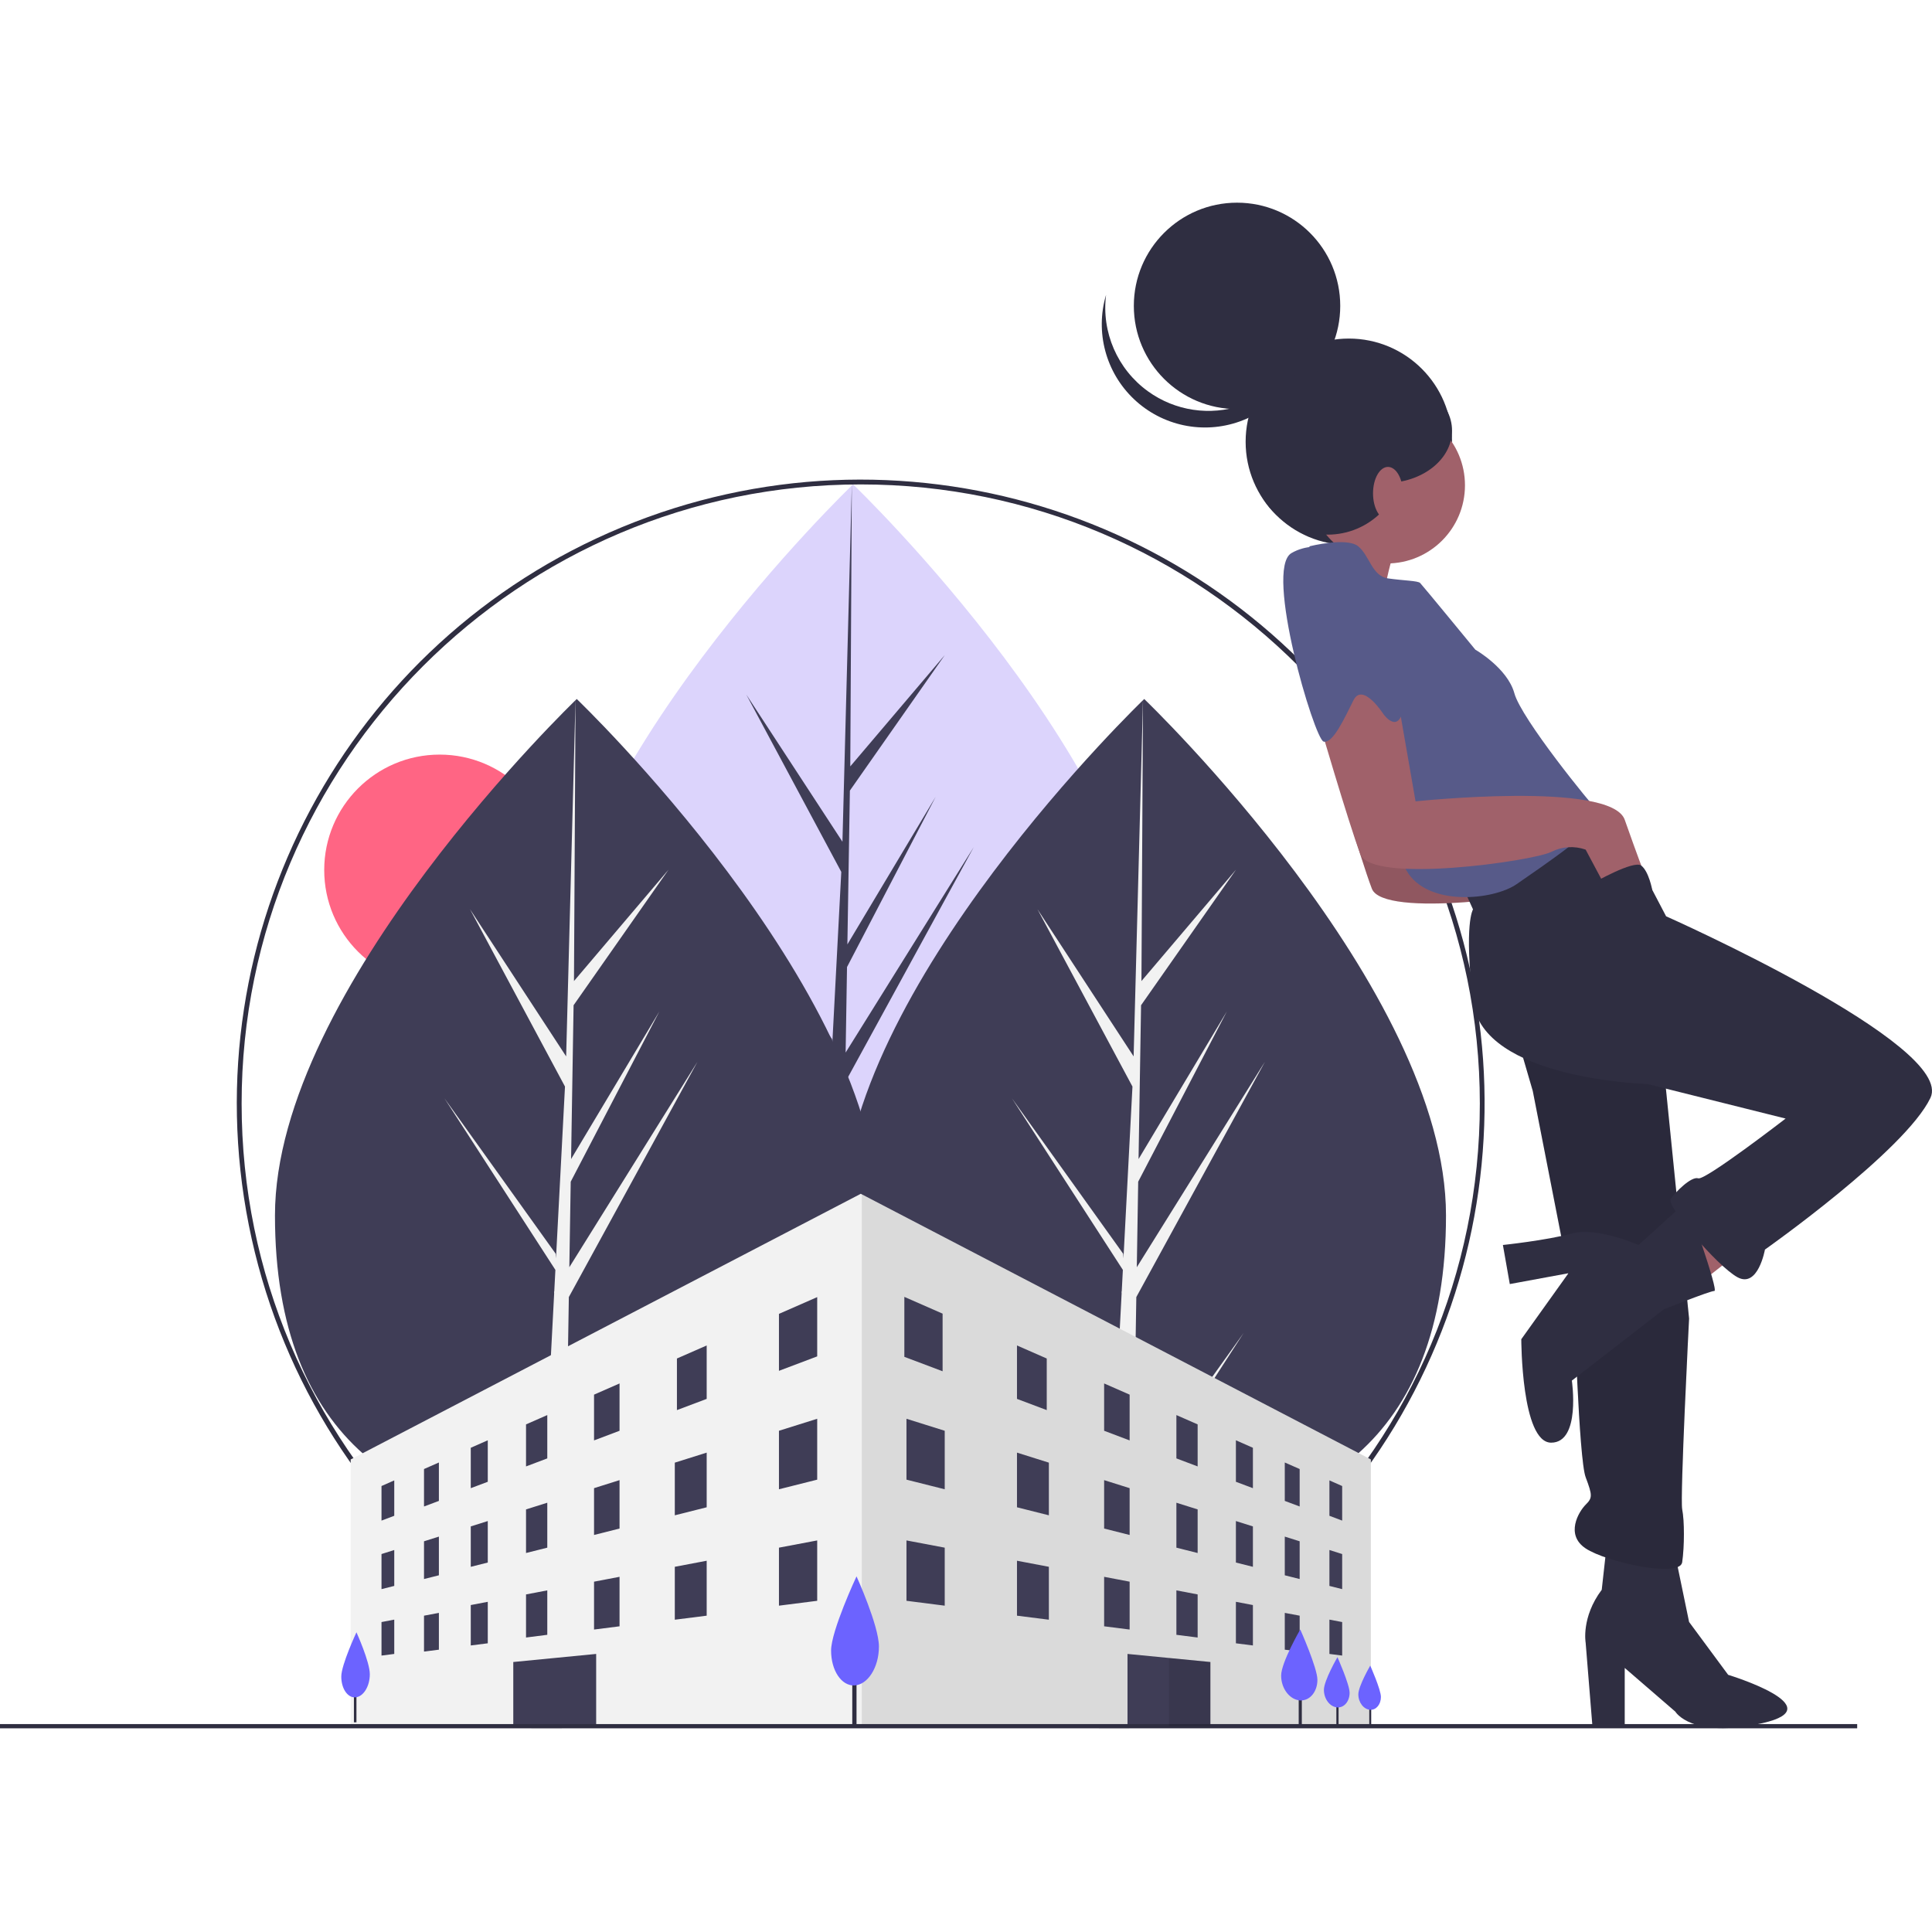
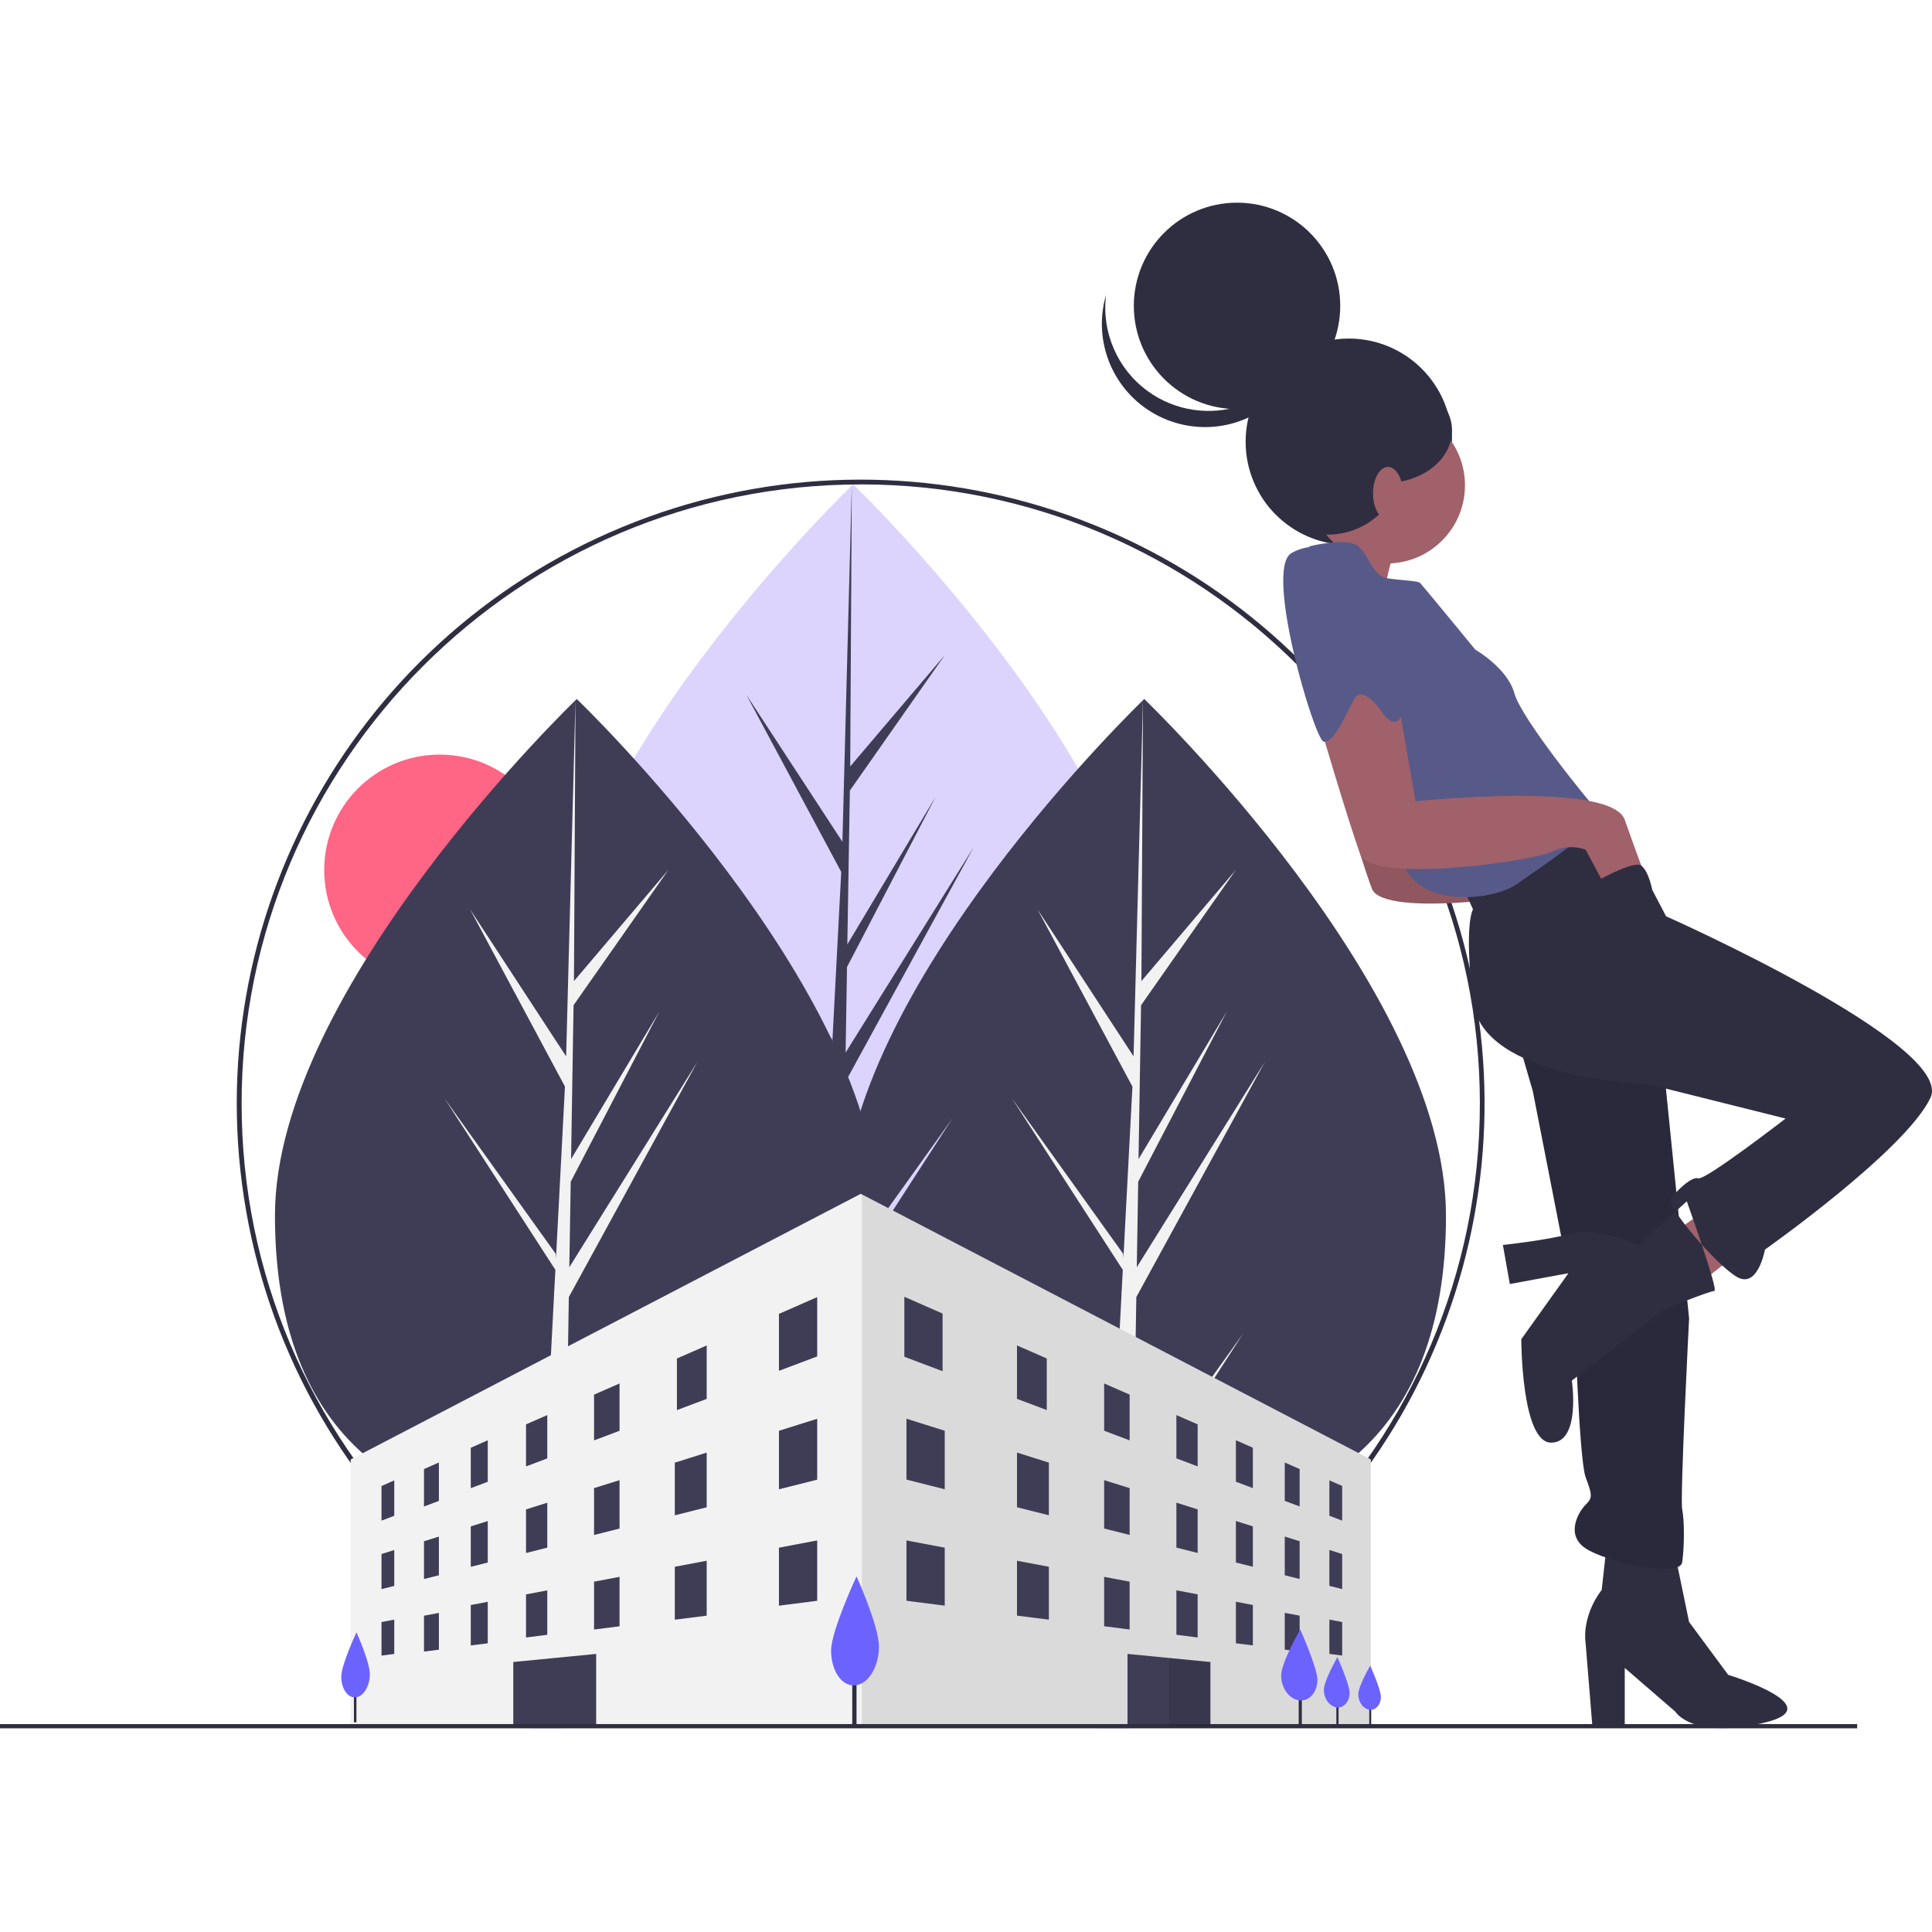
- <svg xmlns="http://www.w3.org/2000/svg" data-name="Layer 1" viewBox="0 0 921.176 727.902" width="100" height="100">
+ <svg xmlns="http://www.w3.org/2000/svg" width="100" height="100" viewBox="0 0 921.176 727.902">
  <circle cx="209.629" cy="318.196" r="55.042" fill="#ff6584" />
-   <path fill="#dcd4fc" d="M550.62 380.518c0 108.364-64.421 146.201-143.888 146.201s-143.889-37.837-143.889-146.201 143.889-246.221 143.889-246.221S550.62 272.153 550.62 380.517z" />
-   <path fill="#3f3d56" d="M401.49 510.143l1.473-90.692 61.329-112.198-61.098 97.972.663-40.779 42.267-81.174-42.092 70.383 1.192-73.342 45.261-64.625-45.074 53.092.744-134.483-4.678 178.031.385-7.344-46.018-70.437 45.28 84.535-4.288 81.911-.128-2.174-53.049-74.125 52.889 81.805-.537 10.244-.096.154.044.841-10.878 207.814h14.534l1.744-107.34 52.759-81.605-52.628 73.536z" />
-   <path fill="#3f3d56" d="M689.452 482.869c0 108.364-64.421 146.2-143.888 146.2s-143.889-37.836-143.889-146.2 143.889-246.222 143.889-246.222S689.452 374.504 689.452 482.87z" />
-   <path fill="#f2f2f2" d="M540.322 612.493l1.474-90.691 61.328-112.198-61.097 97.971.662-40.778 42.268-81.174-42.093 70.382v.001l1.192-73.343 45.261-64.624-45.074 53.092.745-134.484-4.679 178.032.385-7.344-46.018-70.437 45.28 84.535-4.288 81.91-.128-2.174-53.049-74.124 52.889 81.805-.536 10.244-.097.154.044.841-10.878 207.813h14.534l1.744-107.34 52.759-81.604-52.628 73.535z" />
-   <path fill="#3f3d56" d="M418.881 482.869c0 108.364-64.42 146.2-143.888 146.2s-143.888-37.836-143.888-146.2 143.888-246.222 143.888-246.222S418.88 374.504 418.88 482.87z" />
-   <path fill="#f2f2f2" d="M269.751 612.493l1.474-90.691 61.329-112.198-61.098 97.971.662-40.778 42.268-81.174-42.092 70.382v.001l1.191-73.343 45.261-64.624-45.074 53.092.745-134.484-4.678 178.032.384-7.344-46.017-70.437 45.279 84.535-4.288 81.91-.127-2.174-53.05-74.124 52.889 81.805-.536 10.244-.096.154.044.841-10.879 207.813h14.534l1.744-107.34 52.76-81.604-52.629 73.535z" />
-   <path fill="#2f2e41" d="M410.395 726.987a297.461 297.461 0 1 1 210.335-87.125 295.513 295.513 0 0 1-210.335 87.125zm0-592.65c-162.768 0-295.19 132.42-295.19 295.189s132.422 295.19 295.19 295.19 295.19-132.422 295.19-295.19-132.423-295.19-295.19-295.19z" />
-   <path fill="#f2f2f2" d="M653.626 599.234v126.671H167.207V599.234l243.209-126.672.507.263 242.703 126.409z" />
-   <path d="M653.626 599.234v126.671H410.923v-253.08l242.703 126.409z" opacity=".1" />
-   <path fill="#3f3d56" d="M389.642 550.085l-18.24 6.887v-27.154l18.24-7.995v28.262zM187.981 626.088l-6.08 2.299v-16.486l6.08-2.688v16.875zM209.262 618.994l-7.094 2.659v-17.859l7.094-3.114v18.314zM232.569 609.874l-8.107 3.049V593.66l8.107-3.568v19.782zM260.944 598.727l-10.134 3.825v-20.039l10.134-4.446v20.66zM295.398 585.553l-12.16 4.596v-21.823l12.16-5.334v22.561zM336.947 570.352l-14.187 5.345v-24.599l14.187-6.219v25.473zM187.981 659.529l-6.08 1.529v-16.729l6.08-1.923v17.123zM209.262 654.463l-7.094 1.776v-17.99l7.094-2.236v18.45zM232.569 648.382l-8.107 2.037v-19.264l8.107-2.557v19.784zM260.944 641.289l-10.134 2.545v-20.786l10.134-3.189v21.43zM295.398 632.168l-12.16 3.069v-22.323l12.16-3.825v23.079zM336.947 622.035l-15.201 3.823v-25.104l15.201-4.783v26.064zM389.642 608.861l-18.24 4.585v-27.893l18.24-5.722v29.03zM389.642 666.623l-18.24 2.322v-27.656l18.24-3.45v28.784zM187.981 691.957l-6.08.782v-15.982l6.08-1.159v16.359zM209.262 689.931l-7.094.894v-17.108l7.094-1.331v17.545zM232.569 686.89l-8.107 1.026V668.65l8.107-1.545v19.785zM260.944 682.837l-10.134 1.295v-20.549l10.134-1.933v21.187zM295.398 678.783l-12.16 1.543v-22.823l12.16-2.316v23.596zM336.947 673.717l-15.201 1.921v-25.229l15.201-2.885v26.193zM633.865 626.088l6.081 2.299v-16.486l-6.081-2.688v16.875zM612.584 618.994l7.094 2.659v-17.859l-7.094-3.114v18.314zM589.277 609.874l8.107 3.049V593.66l-8.107-3.568v19.782zM560.902 598.727l10.134 3.825v-20.039l-10.134-4.446v20.66zM526.448 585.553l12.16 4.596v-21.823l-12.16-5.334v22.561zM484.899 570.352l14.188 5.345v-24.599l-14.188-6.219v25.473zM633.865 659.529l6.081 1.529v-16.729l-6.081-1.923v17.123zM612.584 654.463l7.094 1.776v-17.99l-7.094-2.236v18.45zM589.277 648.382l8.107 2.037v-19.264l-8.107-2.557v19.784zM560.902 641.289l10.134 2.545v-20.786l-10.134-3.189v21.43zM526.448 632.168l12.16 3.069v-22.323l-12.16-3.825v23.079zM484.899 622.035l15.201 3.823v-25.104l-15.201-4.783v26.064zM432.204 608.861l18.241 4.585v-27.893l-18.241-5.722v29.03zM432.204 666.623l18.241 2.322v-27.656l-18.241-3.45v28.784zM633.865 691.957l6.081.782v-15.982l-6.081-1.159v16.359zM612.584 689.931l7.094.894v-17.108l-7.094-1.331v17.545zM589.277 686.89l8.107 1.026V668.65l-8.107-1.545v19.785zM560.902 682.837l10.134 1.295v-20.549l-10.134-1.933v21.187zM526.448 678.783l12.16 1.543v-22.823l-12.16-2.316v23.596zM484.899 673.717l15.201 1.921v-25.229l-15.201-2.885v26.193zM449.431 557.179l-18.24-6.879v-28.589l18.24 7.998v27.47z" />
-   <path fill="#2f2e41" d="M619.22 703.349h1.487v23.789h-1.487zM637.171 709.825h1.054v16.857h-1.054zM652.866 711.883h.926v14.815h-.926z" />
-   <path fill="#3f3d56" d="M577.116 695.808v30.604l-19.76-.03-19.761-.031v-34.394l19.761 1.926 19.76 1.925zM244.73 726.412l39.521-.063v-34.392l-39.521 3.847v30.608z" />
-   <path fill="#2f2e41" d="M0 725.399h885.5v2.027H0z" />
-   <path d="M577.116 695.808v30.604l-19.76-.03v-32.499l19.76 1.925z" opacity=".1" />
-   <path fill="#2f2e41" d="M406.363 698.544h2.027v28.374h-2.027z" />
-   <path fill="#6c63ff" d="M419.072 688.443c0 9.943-5.311 18.24-11.696 18.525-6.207.277-11.114-7.163-11.114-16.612s12.128-35.387 12.128-35.387 10.682 23.53 10.682 33.474z" />
-   <path fill="#2f2e41" d="M168.746 707.638h1.209v16.925h-1.209z" />
-   <path fill="#6c63ff" d="M176.327 701.612c0 5.931-3.168 10.88-6.976 11.05-3.703.166-6.63-4.272-6.63-9.908s7.234-21.107 7.234-21.107 6.372 14.035 6.372 19.965zM628.141 704.288c0 5.64-3.554 10.046-8.177 9.829-4.91-.23-9.117-5.525-9.117-11.814s9.117-22 9.117-22 8.177 18.344 8.177 23.985zM643.492 710.49c0 3.996-2.518 7.118-5.794 6.965-3.479-.164-6.46-3.916-6.46-8.372s6.46-15.588 6.46-15.588 5.794 12.998 5.794 16.995zM658.422 712.468c0 3.512-2.214 6.256-5.093 6.121-3.057-.143-5.678-3.44-5.678-7.357s5.678-13.701 5.678-13.701 5.093 11.424 5.093 14.937z" />
-   <path fill="#a0616a" d="M665.618 163.25s-9.864 29.592-4.384 36.168-32.879-19.728-32.879-19.728l20.823-24.111z" />
+   <path fill="#dcd4fc" d="M550.62 380.52c0 108.36-64.42 146.2-143.9 146.2s-143.88-37.84-143.88-146.2 143.9-246.22 143.9-246.22S550.6 272.15 550.6 380.52z" />
+   <path fill="#3f3d56" d="M401.5 510.14l1.46-90.7 61.33-112.2-61.1 97.98.66-40.77 42.26-81.18-42.1 70.38 1.2-73.34 45.27-64.6-45.1 53.08.76-134.48-4.68 178.03.38-7.35-46.02-70.43 45.28 84.53-4.28 81.9-.13-2.16-53.04-74.13 52.9 81.8-.55 10.24-.08.16.04.84-10.88 207.8h14.54l1.74-107.33 52.76-81.6-52.63 73.54zM689.45 482.87c0 108.36-64.42 146.2-143.9 146.2s-143.88-37.84-143.88-146.2 143.9-246.22 143.9-246.22S689.44 374.5 689.44 482.87z" />
+   <path fill="#f2f2f2" d="M540.32 612.5l1.48-90.7 61.32-112.2-61.1 97.98.67-40.78 42.26-81.18-42.1 70.4 1.2-73.36 45.26-64.62-45.08 53.1.75-134.5-4.7 178.04.4-7.35-46.02-70.43 45.28 84.53-4.3 81.9-.12-2.16-53.05-74.13 52.88 81.8-.54 10.25-.1.15.05.84-10.9 207.8h14.55l1.74-107.34 52.75-81.6-52.63 73.53z" />
+   <path fill="#3f3d56" d="M418.88 482.87c0 108.36-64.42 146.2-143.9 146.2S131.1 591.23 131.1 482.87 275 236.65 275 236.65 418.87 374.5 418.87 482.87z" />
+   <path fill="#f2f2f2" d="M269.75 612.5l1.47-90.7 61.33-112.2-61.1 97.98.67-40.78 42.27-81.18-42.1 70.4 1.18-73.36 45.27-64.62-45.08 53.1.75-134.5-4.68 178.04.38-7.35-46-70.43 45.26 84.53-4.28 81.9-.13-2.16-53.05-74.13 52.9 81.8-.55 10.25-.1.15.05.84-10.88 207.8h14.54l1.74-107.34 52.76-81.6-52.63 73.53z" />
+   <path fill="#2f2e41" d="M410.4 727a297.46 297.46 0 1 1 210.33-87.14A295.5 295.5 0 0 1 410.4 727zm0-592.66c-162.77 0-295.2 132.42-295.2 295.2S247.63 724.7 410.4 724.7s295.2-132.43 295.2-295.2-132.44-295.18-295.2-295.18z" />
+   <path fill="#f2f2f2" d="M653.63 599.23V725.9H167.2V599.24l243.22-126.67.5.27 242.7 126.4z" />
+   <path d="M653.63 599.23V725.9h-242.7V472.84l242.7 126.4z" opacity=".1" />
+   <path fill="#3f3d56" d="M389.64 550.1l-18.24 6.87v-27.15l18.24-8v28.26zm-201.66 76l-6.08 2.3v-16.5l6.08-2.7v16.9zm21.28-7.1l-7.1 2.65V603.8l7.1-3.12v18.3zm23.3-9.13l-8.1 3.05v-19.26l8.1-3.57v19.77zm28.38-11.14l-10.13 3.82V582.5l10.14-4.43v20.66zm34.46-13.18l-12.16 4.6v-21.82L295.4 563v22.55zm41.55-15.2l-14.2 5.35v-24.6l14.2-6.22v25.47zm-148.97 89.18l-6.08 1.53v-16.73l6.08-1.92v17.13zm21.28-5.07l-7.1 1.78v-18l7.1-2.23v18.46zm23.3-6.08l-8.1 2.04v-19.26l8.1-2.56v19.78zm28.38-7.1l-10.13 2.55v-20.78l10.14-3.2v21.44zm34.46-9.1l-12.16 3.06V612.9l12.16-3.8v23.07zm41.55-10.14l-15.2 3.82v-25.1l15.2-4.8v26.07zm52.7-13.18l-18.25 4.6v-27.9l18.24-5.73v29.03zm0 57.76l-18.25 2.33V641.3l18.24-3.46v28.78zm-201.67 25.34l-6.08.78v-15.98l6.08-1.16v16.36zm21.28-2.03l-7.1.9v-17.1l7.1-1.34v17.53zm23.3-3.04l-8.1 1.02v-19.27l8.1-1.54v19.8zm28.38-4.06l-10.13 1.3v-20.56l10.14-1.93v21.2zm34.46-4.06l-12.16 1.55V657.5l12.16-2.3v23.58zm41.55-5.06l-15.2 1.92V650.4l15.2-2.88v26.2zm296.92-47.63l6.08 2.3v-16.5l-6.1-2.7v16.9zm-21.3-7.1l7.1 2.65V603.8l-7.1-3.12v18.3zm-23.3-9.13l8.1 3.05v-19.26l-8.1-3.57v19.77zm-28.37-11.14l10.14 3.82V582.5l-10.14-4.43v20.66zm-34.45-13.18l12.16 4.6v-21.82L526.46 563v22.55zm-41.55-15.2l14.2 5.35v-24.6l-14.2-6.22v25.47zm148.97 89.18l6.08 1.53v-16.73l-6.1-1.92v17.13zm-21.3-5.07l7.1 1.78v-18l-7.1-2.23v18.46zm-23.3-6.08l8.1 2.04v-19.26l-8.1-2.56v19.78zm-28.37-7.1l10.14 2.55v-20.78l-10.14-3.2v21.44zm-34.45-9.1l12.16 3.06V612.9l-12.15-3.8v23.07zm-41.55-10.14l15.2 3.82v-25.1l-15.2-4.8v26.07zm-52.7-13.18l18.25 4.6v-27.9l-18.25-5.73v29.03zm0 57.76l18.25 2.33V641.3l-18.25-3.46v28.78zm201.67 25.34l6.08.78v-15.98l-6.1-1.16v16.36zm-21.3-2.03l7.1.9v-17.1l-7.1-1.34v17.53zm-23.3-3.04l8.1 1.02v-19.27l-8.1-1.54v19.8zm-28.37-4.06l10.14 1.3v-20.56l-10.14-1.93v21.2zm-34.45-4.06l12.16 1.55V657.5l-12.15-2.3v23.58zm-41.55-5.06l15.2 1.92V650.4l-15.2-2.88v26.2zm-35.47-116.54l-18.24-6.88v-28.6l18.23 8v27.48z" />
+   <path fill="#2f2e41" d="M619.22 703.35h1.5v23.8h-1.5zm17.95 6.48h1.06v16.85h-1.06zm15.7 2.05h.92v14.82h-.93z" />
+   <path fill="#3f3d56" d="M577.12 695.8v30.6l-19.76-.02-19.77-.03v-34.4l19.76 1.93 19.76 1.93zm-332.4 30.6l39.53-.05v-34.4l-39.52 3.85v30.6z" />
+   <path fill="#2f2e41" d="M0 725.4h885.5v2.03H0z" />
+   <path d="M577.12 695.8v30.6l-19.76-.02v-32.5l19.76 1.93z" opacity=".1" />
+   <path fill="#2f2e41" d="M406.36 698.54h2.03v28.38h-2.04z" />
+   <path fill="#6c63ff" d="M419.07 688.44c0 9.95-5.3 18.24-11.7 18.53-6.2.27-11.1-7.17-11.1-16.6s12.12-35.4 12.12-35.4 10.67 23.53 10.67 33.47z" />
+   <path fill="#2f2e41" d="M168.75 707.64h1.2v16.92h-1.2z" />
+   <path fill="#6c63ff" d="M176.33 701.6c0 5.94-3.17 10.9-6.98 11.06-3.7.17-6.63-4.27-6.63-9.9s7.24-21.1 7.24-21.1 6.37 14.02 6.37 19.95zm451.8 2.7c0 5.63-3.54 10.03-8.17 9.82-4.9-.23-9.1-5.53-9.1-11.82s9.1-22 9.1-22 8.18 18.35 8.18 24zm15.36 6.2c0 4-2.53 7.1-5.8 6.96-3.48-.17-6.46-3.92-6.46-8.38s6.46-15.58 6.46-15.58 5.8 13 5.8 17zm14.92 1.97c0 3.5-2.2 6.25-5.1 6.12-3.05-.15-5.67-3.45-5.67-7.37s5.68-13.7 5.68-13.7 5.1 11.42 5.1 14.94z" />
+   <path fill="#a0616a" d="M665.62 163.25s-9.87 29.6-4.4 36.17-32.86-19.73-32.86-19.73l20.82-24.12z" />
  <circle cx="643.124" cy="113.996" r="49.207" fill="#2f2e41" />
-   <path fill="#a0616a" d="M834.397 496.424l-25.207 19.728-14.248-23.016 25.207-17.535 14.248 20.823z" />
-   <path fill="#2f2e41" d="M798.778 644.928l6.576 31.783 18.631 25.207s50.415 15.343 16.44 23.015-41.647-5.48-41.647-5.48l-24.111-20.823v28.495h-15.344l-3.288-40.55s-2.192-12.056 7.672-25.208l2.192-19.727z" />
-   <path fill="#a0616a" d="M671.646 251.476l8.768 50.414s93.157-9.863 99.732 8.768 8.768 24.111 8.768 24.111l-18.631 6.576-8.768-16.44a20.816 20.816 0 0 0-16.44 1.097c-8.767 4.384-85.485 15.343-90.965 1.096s-20.823-66.854-20.823-66.854l23.015-18.632z" />
-   <path d="M671.646 251.476l8.768 50.414s93.157-9.863 99.732 8.768 8.768 24.111 8.768 24.111l-18.631 6.576-8.768-16.44a20.816 20.816 0 0 0-16.44 1.097c-8.767 4.384-85.485 15.343-90.965 1.096s-20.823-66.854-20.823-66.854l23.015-18.632z" opacity=".1" />
-   <path fill="#2f2e41" d="M723.156 397.24l7.672 26.303 19.727 100.828s2.192 74.526 5.48 83.294 3.288 9.864 0 13.151-9.863 14.248 0 20.824 44.935 14.247 46.03 6.576 1.097-19.728 0-25.208 3.289-90.965 3.289-90.965l-13.152-130.42-44.935-20.823z" />
-   <path d="M723.156 397.24l7.672 26.303 19.727 100.828s2.192 74.526 5.48 83.294 3.288 9.864 0 13.151-9.863 14.248 0 20.824 44.935 14.247 46.03 6.576 1.097-19.728 0-25.208 3.289-90.965 3.289-90.965l-13.152-130.42-44.935-20.823z" opacity=".1" />
-   <path fill="#2f2e41" d="M770.283 294.219l24.111 46.03s138.092 61.374 126.036 86.582-78.91 72.333-78.91 72.333-3.287 18.632-13.151 13.152-33.975-33.975-31.783-37.263 9.864-10.96 13.152-9.864 41.646-28.495 41.646-28.495l-65.758-16.44s-78.91-2.191-83.293-39.454 0-43.839 0-43.839l-5.48-12.055 44.935-27.4z" />
-   <path fill="#2f2e41" d="M804.258 476.149l-23.016 20.823s-19.727-8.767-31.783-5.48-32.879 5.48-32.879 5.48l3.288 18.632 27.963-5.16-22.483 31.463s0 49.318 14.248 49.318 9.863-29.59 9.863-29.59l43.839-33.976s21.92-8.767 24.111-8.767-13.151-42.743-13.151-42.743z" />
+   <path fill="#a0616a" d="M834.4 496.42l-25.2 19.73-14.26-23 25.2-17.55 14.26 20.82z" />
+   <path fill="#2f2e41" d="M798.78 644.93l6.57 31.78L824 701.93s50.4 15.34 16.43 23-41.65-5.47-41.65-5.47l-24.1-20.82v28.5H759.3l-3.3-40.55s-2.18-12.06 7.7-25.2l2.18-19.74z" />
+   <path fill="#a0616a" d="M671.65 251.48l8.76 50.4s93.17-9.85 99.75 8.78 8.76 24.1 8.76 24.1l-18.62 6.6-8.76-16.45a20.82 20.82 0 0 0-16.44 1.1c-8.77 4.4-85.5 15.35-90.97 1.1s-20.8-66.86-20.8-66.86l23-18.63z" />
+   <path d="M671.65 251.48l8.76 50.4s93.17-9.85 99.75 8.78 8.76 24.1 8.76 24.1l-18.62 6.6-8.76-16.45a20.82 20.82 0 0 0-16.44 1.1c-8.77 4.4-85.5 15.35-90.97 1.1s-20.8-66.86-20.8-66.86l23-18.63z" opacity=".1" />
+   <path fill="#2f2e41" d="M723.16 397.24l7.67 26.3 19.72 100.83s2.2 74.53 5.48 83.3 3.3 9.86 0 13.15-9.86 14.24 0 20.82 44.94 14.25 46.03 6.58 1.1-19.73 0-25.2 3.3-90.98 3.3-90.98L792.2 401.62l-44.93-20.82z" />
+   <path d="M723.16 397.24l7.67 26.3 19.72 100.83s2.2 74.53 5.48 83.3 3.3 9.86 0 13.15-9.86 14.24 0 20.82 44.94 14.25 46.03 6.58 1.1-19.73 0-25.2 3.3-90.98 3.3-90.98L792.2 401.62l-44.93-20.82z" opacity=".1" />
+   <path fill="#2f2e41" d="M770.28 294.22l24.1 46.03s138.1 61.37 126.05 86.58-78.9 72.33-78.9 72.33-3.3 18.64-13.16 13.16-33.98-33.98-31.78-37.27 9.85-10.96 13.14-9.86 41.64-28.5 41.64-28.5l-65.75-16.45s-78.9-2.2-83.3-39.45 0-43.84 0-43.84l-5.48-12.05 44.94-27.4zM804.26 476.15l-23.02 20.82s-19.72-8.77-31.78-5.48-32.88 5.47-32.88 5.47l3.3 18.63 27.95-5.16-22.48 31.47s0 49.32 14.25 49.32 9.86-29.6 9.86-29.6l43.84-33.96s21.92-8.77 24.1-8.77-13.14-42.75-13.14-42.75z" />
  <circle cx="661.234" cy="134.756" r="37.263" fill="#a0616a" />
-   <path fill="#575a89" d="M624.52 163.799s17.535-4.384 23.015 0 6.575 14.247 14.247 15.343 14.248 1.096 15.344 2.192 26.303 31.783 26.303 31.783 15.343 8.768 18.631 20.824 36.167 52.606 40.551 56.99-28.495 26.303-39.455 33.975-42.742 10.96-52.606-6.576-63.566-131.516-46.03-154.531z" />
-   <path fill="#a0616a" d="M666.166 235.036l8.768 50.415s93.157-9.864 99.733 8.768 8.767 24.11 8.767 24.11l-18.631 6.577-8.768-16.44a20.816 20.816 0 0 0-16.44 1.096c-8.767 4.384-85.485 15.344-90.964 1.096s-20.824-66.854-20.824-66.854l23.015-18.631z" />
-   <path fill="#575a89" d="M645.222 168.41s26.424 55.667 24.232 71.01-9.864 4.384-9.864 4.384-9.863-15.343-14.247-6.576-9.864 20.824-14.248 19.728-28.495-82.198-15.343-89.87 29.47 1.324 29.47 1.324z" />
+   <path fill="#575a89" d="M624.52 163.8s17.54-4.4 23.02 0 6.57 14.25 14.24 15.34 14.25 1.1 15.35 2.2 26.3 31.78 26.3 31.78 15.34 8.77 18.63 20.82 36.17 52.6 40.55 57-28.48 26.3-39.44 33.97-42.75 10.97-52.6-6.57S606.97 186.8 624.5 163.8z" />
+   <path fill="#a0616a" d="M666.17 235.04l8.76 50.4s93.16-9.85 99.74 8.78 8.76 24.1 8.76 24.1l-18.63 6.6-8.76-16.45a20.82 20.82 0 0 0-16.44 1.1c-8.77 4.38-85.5 15.34-90.97 1.1S627.8 243.8 627.8 243.8l23.02-18.63z" />
+   <path fill="#575a89" d="M645.22 168.4s26.43 55.68 24.23 71.02-9.86 4.38-9.86 4.38-9.87-15.34-14.26-6.57-9.86 20.82-14.25 19.73-28.5-82.2-15.35-89.87 29.47 1.3 29.47 1.3z" />
  <circle cx="589.817" cy="49.207" r="49.207" fill="#2f2e41" />
-   <path fill="#2f2e41" d="M547.373 89.953a49.21 49.21 0 0 0 75.989-25.837 49.21 49.21 0 1 1-95.99-20.18 49.191 49.191 0 0 0 20.001 46.017z" />
+   <path fill="#2f2e41" d="M547.37 89.95a49.2 49.2 0 0 0 76-25.83 49.2 49.2 0 1 1-96-20.18 49.2 49.2 0 0 0 20 46z" />
  <circle cx="633.002" cy="122.197" r="36.085" fill="#2f2e41" />
  <ellipse cx="660.347" cy="108.665" fill="#2f2e41" rx="31.984" ry="25.013" />
  <ellipse cx="661.782" cy="138.591" fill="#a0616a" rx="7.124" ry="12.604" />
-   <path fill="#2f2e41" d="M759.569 324.427s19.402-11.131 23.003-8.34 5.203 11.525 5.203 11.525l-22.424 8.801-6.576-12.055z" />
+   <path fill="#2f2e41" d="M759.57 324.43s19.4-11.13 23-8.34 5.2 11.5 5.2 11.5l-22.42 8.8-6.58-12.04z" />
</svg>
